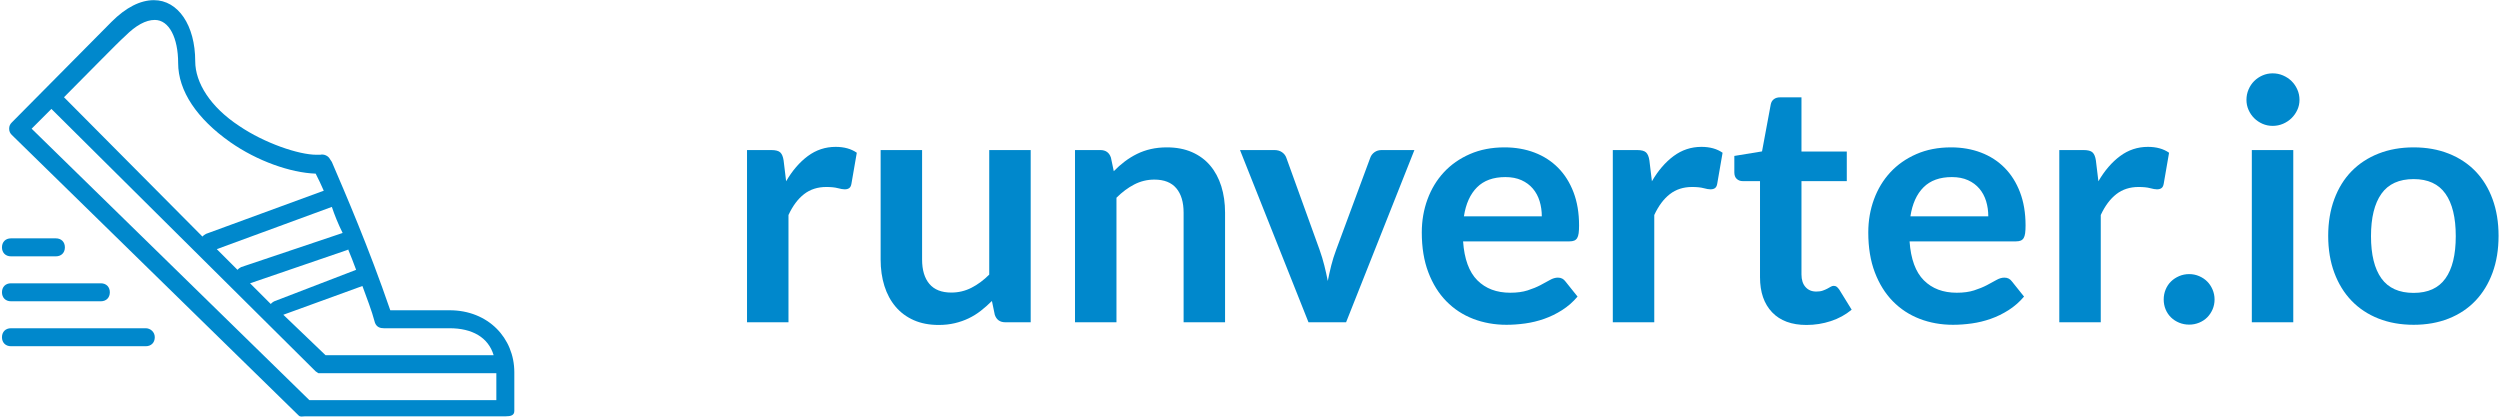
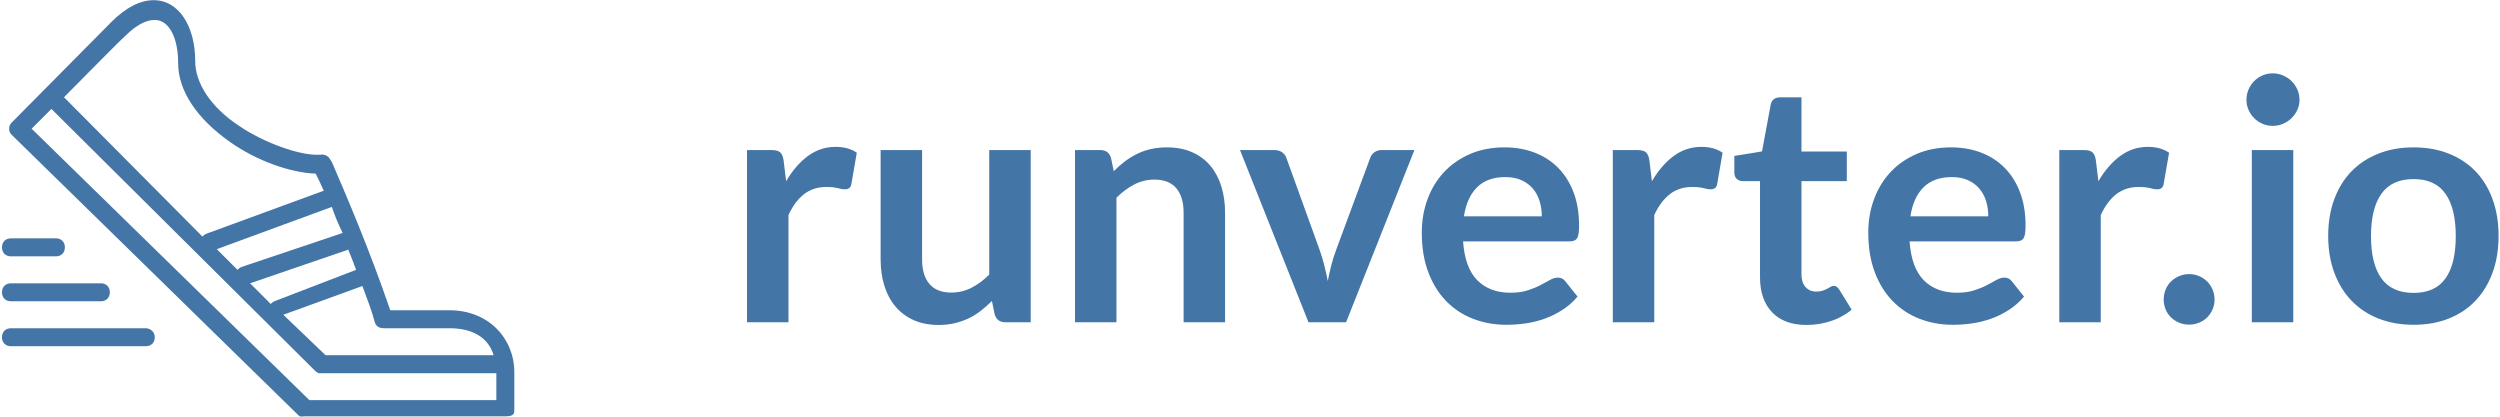
<svg xmlns="http://www.w3.org/2000/svg" width="954px" height="159px" viewBox="0 0 954 159" version="1.1">
  <defs />
  <g id="Page-1" stroke="none" stroke-width="1" fill="none" fill-rule="evenodd">
-     <g id="runverter-logo.svg" transform="translate(0.49, -0.289)" fill="#0088CC">
+     <g id="runverter-logo.svg" transform="translate(0.49, -0.289)" fill="#4375A7">
      <g id="shoe" transform="translate(0.2621, 0.246155)">
        <path d="M3.43,97.86 L20.58,97.86 C22.638,97.86 24.01,96.488 24.01,94.43 C24.01,92.372 22.638,91 20.58,91 L3.43,91 C1.372,91 0,92.372 0,94.43 C0,96.488 1.372,97.86 3.43,97.86 L3.43,97.86 Z" id="Shape" />
        <path d="M3.43,115.01 L37.731,115.01 C39.789,115.01 41.161,113.638 41.161,111.58 C41.161,109.522 39.789,108.15 37.731,108.15 L3.43,108.15 C1.372,108.15 0,109.522 0,111.58 C0,113.638 1.372,115.01 3.43,115.01 L3.43,115.01 Z" id="Shape" />
        <path d="M54.881,125.301 L3.43,125.301 C1.372,125.301 0,126.673 0,128.731 C0,130.789 1.372,132.161 3.43,132.161 L54.881,132.161 C56.939,132.161 58.311,130.789 58.311,128.731 C58.311,126.673 56.596,125.301 54.881,125.301 L54.881,125.301 Z" id="Shape" />
        <path d="M170.817,118.44 L148.178,118.44 C139.946,94.43 131.028,73.85 125.883,61.845 L125.197,60.815 C124.511,59.443 122.796,58.757 121.424,59.1 L120.052,59.1 C113.192,59.1 100.158,54.641 90.554,48.124 C79.577,40.921 73.746,31.66 73.746,23.428 C73.746,9.708 67.229,0.103 57.968,0.103 C52.823,0.103 47.335,2.848 41.847,8.336 C36.359,13.824 3.773,46.752 3.773,46.752 C3.087,47.438 2.744,48.124 2.744,49.153 C2.744,50.182 3.087,50.868 3.773,51.554 L113.192,158.572 C113.878,159.258 114.564,158.915 115.593,158.915 L192.083,158.915 C194.141,158.915 195.513,158.572 195.513,156.857 L195.513,142.108 C195.513,129.074 185.566,118.44 170.817,118.44 L170.817,118.44 Z M145.777,125.301 L170.817,125.301 C179.392,125.301 185.566,128.731 187.624,135.591 L123.482,135.591 L107.361,120.155 L137.545,109.179 C139.26,113.981 140.975,118.097 142.347,123.243 C143.033,124.958 144.405,125.301 145.777,125.301 L145.777,125.301 Z M129.999,88.942 C129.656,88.942 129.656,88.942 129.999,88.942 L91.24,101.976 C90.554,102.319 90.211,102.662 89.868,103.005 L81.978,95.116 L125.883,78.995 C126.912,82.082 128.284,85.512 129.999,88.942 L129.999,88.942 Z M131.714,95.459 C132.057,95.459 132.057,95.116 132.057,95.116 C133.086,97.517 134.115,100.261 135.144,103.005 L103.931,115.01 C103.245,115.353 102.902,115.696 102.559,116.039 L94.67,108.15 L131.714,95.459 L131.714,95.459 Z M46.992,13.824 C51.108,9.708 54.881,7.65 58.311,7.65 C63.799,7.65 67.229,14.51 67.229,24.114 C67.229,34.747 74.432,45.38 87.123,54.298 C97.414,61.502 110.105,65.961 119.709,66.304 C120.738,68.362 121.767,70.42 122.796,72.821 L77.862,89.285 C77.176,89.628 76.833,89.971 76.49,90.314 L23.667,37.148 C33.272,27.544 43.905,16.568 46.992,13.824 L46.992,13.824 Z M117.308,152.741 L11.319,49.153 C13.034,47.438 15.778,44.694 18.865,41.607 L119.709,141.765 L120.738,142.451 L188.653,142.451 L188.653,152.741 L117.308,152.741 L117.308,152.741 Z" id="Shape" />
      </g>
      <g id="runverter" transform="translate(284.0196, 28.00951)">
        <path d="M0.552,95.259 L0.552,29.541 L9.84,29.541 C11.463,29.541 12.594,29.84 13.235,30.438 C13.875,31.035 14.302,32.06 14.516,33.512 L15.477,41.455 C17.825,37.398 20.58,34.195 23.74,31.847 C26.9,29.498 30.444,28.324 34.372,28.324 C37.618,28.324 40.308,29.071 42.443,30.566 L40.393,42.415 C40.265,43.184 39.988,43.729 39.561,44.049 C39.134,44.369 38.557,44.529 37.831,44.529 C37.191,44.529 36.315,44.38 35.205,44.081 C34.095,43.782 32.622,43.632 30.785,43.632 C27.497,43.632 24.679,44.54 22.33,46.355 C19.982,48.17 17.996,50.828 16.374,54.329 L16.374,95.259 L0.552,95.259 L0.552,95.259 Z" id="Shape" />
        <path d="M67.36,29.541 L67.36,71.303 C67.36,75.317 68.288,78.424 70.146,80.623 C72.003,82.822 74.79,83.922 78.505,83.922 C81.238,83.922 83.8,83.313 86.191,82.096 C88.582,80.879 90.846,79.203 92.981,77.068 L92.981,29.541 L108.802,29.541 L108.802,95.259 L99.13,95.259 C97.08,95.259 95.735,94.298 95.094,92.377 L94.006,87.124 C92.639,88.491 91.23,89.74 89.778,90.871 C88.326,92.003 86.778,92.964 85.134,93.754 C83.49,94.544 81.718,95.163 79.818,95.611 C77.918,96.06 75.879,96.284 73.701,96.284 C70.114,96.284 66.943,95.675 64.189,94.458 C61.435,93.241 59.118,91.523 57.239,89.302 C55.36,87.082 53.941,84.445 52.98,81.392 C52.019,78.338 51.539,74.976 51.539,71.303 L51.539,29.541 L67.36,29.541 L67.36,29.541 Z" id="Shape" />
        <path d="M125.712,95.259 L125.712,29.541 L135.384,29.541 C137.433,29.541 138.779,30.502 139.419,32.423 L140.508,37.611 C141.832,36.245 143.23,35.007 144.703,33.896 C146.177,32.786 147.735,31.825 149.379,31.014 C151.023,30.203 152.785,29.584 154.664,29.157 C156.543,28.729 158.592,28.516 160.813,28.516 C164.4,28.516 167.581,29.124 170.357,30.341 C173.132,31.558 175.449,33.267 177.306,35.466 C179.164,37.665 180.573,40.291 181.534,43.344 C182.495,46.397 182.975,49.76 182.975,53.433 L182.975,95.259 L167.154,95.259 L167.154,53.433 C167.154,49.419 166.225,46.312 164.368,44.113 C162.51,41.914 159.724,40.814 156.009,40.814 C153.276,40.814 150.714,41.433 148.322,42.672 C145.931,43.91 143.668,45.597 141.533,47.732 L141.533,95.259 L125.712,95.259 L125.712,95.259 Z" id="Shape" />
        <path d="M229.157,95.259 L214.809,95.259 L188.676,29.541 L201.807,29.541 C202.959,29.541 203.931,29.818 204.721,30.374 C205.511,30.929 206.055,31.633 206.354,32.487 L219.037,67.588 C219.763,69.638 220.371,71.645 220.862,73.609 C221.353,75.573 221.791,77.538 222.175,79.502 C222.56,77.538 222.997,75.573 223.488,73.609 C223.979,71.645 224.609,69.638 225.378,67.588 L238.381,32.487 C238.68,31.633 239.213,30.929 239.982,30.374 C240.751,29.818 241.669,29.541 242.736,29.541 L255.227,29.541 L229.157,95.259 L229.157,95.259 Z" id="Shape" />
        <path d="M289.623,28.516 C293.765,28.516 297.576,29.178 301.056,30.502 C304.537,31.825 307.536,33.758 310.056,36.298 C312.575,38.839 314.54,41.956 315.949,45.65 C317.358,49.344 318.062,53.561 318.062,58.301 C318.062,59.496 318.009,60.489 317.902,61.279 C317.796,62.069 317.603,62.688 317.326,63.137 C317.048,63.585 316.675,63.905 316.205,64.097 C315.735,64.289 315.137,64.386 314.411,64.386 L273.802,64.386 C274.272,71.132 276.086,76.086 279.246,79.246 C282.406,82.406 286.591,83.986 291.801,83.986 C294.363,83.986 296.573,83.687 298.43,83.089 C300.288,82.491 301.91,81.829 303.298,81.103 C304.686,80.377 305.903,79.716 306.949,79.118 C307.995,78.52 309.01,78.221 309.992,78.221 C310.632,78.221 311.187,78.349 311.657,78.605 C312.127,78.862 312.533,79.224 312.874,79.694 L317.486,85.459 C315.735,87.509 313.771,89.227 311.593,90.615 C309.415,92.003 307.141,93.113 304.771,93.946 C302.402,94.779 299.989,95.366 297.534,95.707 C295.078,96.049 292.698,96.22 290.392,96.22 C285.823,96.22 281.574,95.462 277.645,93.946 C273.717,92.43 270.3,90.188 267.397,87.22 C264.493,84.253 262.208,80.58 260.543,76.203 C258.878,71.826 258.045,66.756 258.045,60.991 C258.045,56.507 258.771,52.29 260.223,48.34 C261.675,44.39 263.756,40.953 266.468,38.028 C269.179,35.103 272.489,32.786 276.396,31.078 C280.303,29.37 284.712,28.516 289.623,28.516 L289.623,28.516 Z M289.943,39.853 C285.331,39.853 281.723,41.156 279.118,43.761 C276.514,46.365 274.848,50.059 274.122,54.842 L303.843,54.842 C303.843,52.792 303.565,50.86 303.01,49.045 C302.455,47.23 301.601,45.639 300.448,44.273 C299.295,42.907 297.843,41.828 296.092,41.038 C294.342,40.248 292.292,39.853 289.943,39.853 L289.943,39.853 Z" id="Shape" />
        <path d="M330.937,95.259 L330.937,29.541 L340.225,29.541 C341.847,29.541 342.979,29.84 343.62,30.438 C344.26,31.035 344.687,32.06 344.901,33.512 L345.861,41.455 C348.21,37.398 350.964,34.195 354.124,31.847 C357.284,29.498 360.828,28.324 364.757,28.324 C368.002,28.324 370.693,29.071 372.828,30.566 L370.778,42.415 C370.65,43.184 370.372,43.729 369.945,44.049 C369.518,44.369 368.942,44.529 368.216,44.529 C367.575,44.529 366.7,44.38 365.59,44.081 C364.479,43.782 363.006,43.632 361.17,43.632 C357.882,43.632 355.064,44.54 352.715,46.355 C350.366,48.17 348.381,50.828 346.758,54.329 L346.758,95.259 L330.937,95.259 L330.937,95.259 Z" id="Shape" />
        <path d="M404.854,96.284 C399.175,96.284 394.798,94.672 391.723,91.448 C388.649,88.224 387.111,83.772 387.111,78.093 L387.111,41.391 L380.45,41.391 C379.596,41.391 378.859,41.113 378.24,40.558 C377.621,40.003 377.311,39.17 377.311,38.06 L377.311,31.783 L387.88,30.053 L391.211,12.118 C391.382,11.264 391.777,10.603 392.396,10.133 C393.015,9.663 393.794,9.428 394.734,9.428 L402.932,9.428 L402.932,30.117 L420.227,30.117 L420.227,41.391 L402.932,41.391 L402.932,77.004 C402.932,79.054 403.445,80.655 404.47,81.808 C405.495,82.961 406.861,83.537 408.569,83.537 C409.551,83.537 410.373,83.42 411.035,83.185 C411.697,82.95 412.274,82.705 412.765,82.448 C413.256,82.192 413.693,81.947 414.078,81.712 C414.462,81.477 414.846,81.36 415.231,81.36 C415.7,81.36 416.085,81.477 416.384,81.712 C416.683,81.947 417.003,82.299 417.344,82.769 L422.084,90.455 C419.778,92.377 417.131,93.829 414.142,94.811 C411.153,95.793 408.057,96.284 404.854,96.284 L404.854,96.284 Z" id="Shape" />
        <path d="M460.004,28.516 C464.146,28.516 467.957,29.178 471.437,30.502 C474.917,31.825 477.917,33.758 480.436,36.298 C482.956,38.839 484.92,41.956 486.329,45.65 C487.738,49.344 488.443,53.561 488.443,58.301 C488.443,59.496 488.39,60.489 488.283,61.279 C488.176,62.069 487.984,62.688 487.706,63.137 C487.429,63.585 487.055,63.905 486.586,64.097 C486.116,64.289 485.518,64.386 484.792,64.386 L444.183,64.386 C444.652,71.132 446.467,76.086 449.627,79.246 C452.787,82.406 456.972,83.986 462.181,83.986 C464.744,83.986 466.953,83.687 468.811,83.089 C470.668,82.491 472.291,81.829 473.679,81.103 C475.067,80.377 476.284,79.716 477.33,79.118 C478.376,78.52 479.39,78.221 480.372,78.221 C481.013,78.221 481.568,78.349 482.038,78.605 C482.507,78.862 482.913,79.224 483.255,79.694 L487.867,85.459 C486.116,87.509 484.152,89.227 481.974,90.615 C479.796,92.003 477.522,93.113 475.152,93.946 C472.782,94.779 470.369,95.366 467.914,95.707 C465.459,96.049 463.078,96.22 460.772,96.22 C456.203,96.22 451.954,95.462 448.026,93.946 C444.097,92.43 440.681,90.188 437.777,87.22 C434.874,84.253 432.589,80.58 430.924,76.203 C429.258,71.826 428.426,66.756 428.426,60.991 C428.426,56.507 429.151,52.29 430.603,48.34 C432.055,44.39 434.137,40.953 436.848,38.028 C439.56,35.103 442.869,32.786 446.777,31.078 C450.684,29.37 455.093,28.516 460.004,28.516 L460.004,28.516 Z M460.324,39.853 C455.712,39.853 452.104,41.156 449.499,43.761 C446.894,46.365 445.229,50.059 444.503,54.842 L474.223,54.842 C474.223,52.792 473.946,50.86 473.391,49.045 C472.836,47.23 471.981,45.639 470.829,44.273 C469.676,42.907 468.224,41.828 466.473,41.038 C464.722,40.248 462.672,39.853 460.324,39.853 L460.324,39.853 Z" id="Shape" />
        <path d="M501.318,95.259 L501.318,29.541 L510.605,29.541 C512.228,29.541 513.36,29.84 514,30.438 C514.641,31.035 515.068,32.06 515.281,33.512 L516.242,41.455 C518.591,37.398 521.345,34.195 524.505,31.847 C527.665,29.498 531.209,28.324 535.138,28.324 C538.383,28.324 541.073,29.071 543.208,30.566 L541.159,42.415 C541.03,43.184 540.753,43.729 540.326,44.049 C539.899,44.369 539.322,44.529 538.596,44.529 C537.956,44.529 537.081,44.38 535.97,44.081 C534.86,43.782 533.387,43.632 531.551,43.632 C528.263,43.632 525.444,44.54 523.096,46.355 C520.747,48.17 518.761,50.828 517.139,54.329 L517.139,95.259 L501.318,95.259 L501.318,95.259 Z" id="Shape" />
        <path d="M541.159,86.548 C541.159,85.224 541.404,83.964 541.895,82.769 C542.386,81.573 543.069,80.548 543.945,79.694 C544.82,78.84 545.856,78.157 547.051,77.645 C548.247,77.132 549.528,76.876 550.895,76.876 C552.218,76.876 553.478,77.132 554.674,77.645 C555.869,78.157 556.894,78.84 557.748,79.694 C558.602,80.548 559.286,81.573 559.798,82.769 C560.31,83.964 560.567,85.224 560.567,86.548 C560.567,87.914 560.31,89.185 559.798,90.359 C559.286,91.533 558.602,92.547 557.748,93.402 C556.894,94.256 555.869,94.928 554.674,95.419 C553.478,95.91 552.218,96.156 550.895,96.156 C549.528,96.156 548.247,95.91 547.051,95.419 C545.856,94.928 544.82,94.256 543.945,93.402 C543.069,92.547 542.386,91.533 541.895,90.359 C541.404,89.185 541.159,87.914 541.159,86.548 L541.159,86.548 Z" id="Shape" />
        <path d="M590.603,29.541 L590.603,95.259 L574.785,95.259 L574.785,29.541 L590.603,29.541 L590.603,29.541 Z M592.978,10.389 C592.978,11.755 592.702,13.037 592.142,14.232 C591.59,15.428 590.852,16.474 589.936,17.371 C589.019,18.268 587.934,18.983 586.697,19.517 C585.461,20.05 584.135,20.317 582.73,20.317 C581.36,20.317 580.07,20.05 578.851,19.517 C577.641,18.983 576.582,18.268 575.684,17.371 C574.785,16.474 574.074,15.428 573.54,14.232 C573.006,13.037 572.739,11.755 572.739,10.389 C572.739,8.98 573.006,7.656 573.54,6.418 C574.074,5.179 574.785,4.112 575.684,3.215 C576.582,2.318 577.641,1.603 578.851,1.069 C580.07,0.536 581.36,0.269 582.73,0.269 C584.135,0.269 585.461,0.536 586.697,1.069 C587.934,1.603 589.019,2.318 589.936,3.215 C590.852,4.112 591.59,5.179 592.142,6.418 C592.702,7.656 592.978,8.98 592.978,10.389 L592.978,10.389 Z" id="Shape" />
        <path d="M636.534,28.516 C641.445,28.516 645.893,29.306 649.887,30.886 C653.882,32.466 657.289,34.708 660.109,37.611 C662.92,40.515 665.1,44.059 666.639,48.244 C668.178,52.429 668.943,57.105 668.943,62.272 C668.943,67.481 668.178,72.179 666.639,76.363 C665.1,80.548 662.92,84.114 660.109,87.06 C657.289,90.007 653.882,92.27 649.887,93.85 C645.893,95.43 641.445,96.22 636.534,96.22 C631.623,96.22 627.158,95.43 623.145,93.85 C619.133,92.27 615.708,90.007 612.861,87.06 C610.023,84.114 607.826,80.548 606.269,76.363 C604.712,72.179 603.929,67.481 603.929,62.272 C603.929,57.105 604.712,52.429 606.269,48.244 C607.826,44.059 610.023,40.515 612.861,37.611 C615.708,34.708 619.133,32.466 623.145,30.886 C627.158,29.306 631.623,28.516 636.534,28.516 L636.534,28.516 Z M636.534,84.05 C641.996,84.05 646.044,82.214 648.669,78.541 C651.302,74.869 652.61,69.488 652.61,62.4 C652.61,55.311 651.302,49.91 648.669,46.195 C646.044,42.479 641.996,40.622 636.534,40.622 C630.983,40.622 626.882,42.49 624.231,46.227 C621.588,49.963 620.263,55.354 620.263,62.4 C620.263,69.446 621.588,74.816 624.231,78.509 C626.882,82.203 630.983,84.05 636.534,84.05 L636.534,84.05 Z" id="Shape" />
      </g>
    </g>
  </g>
</svg>
